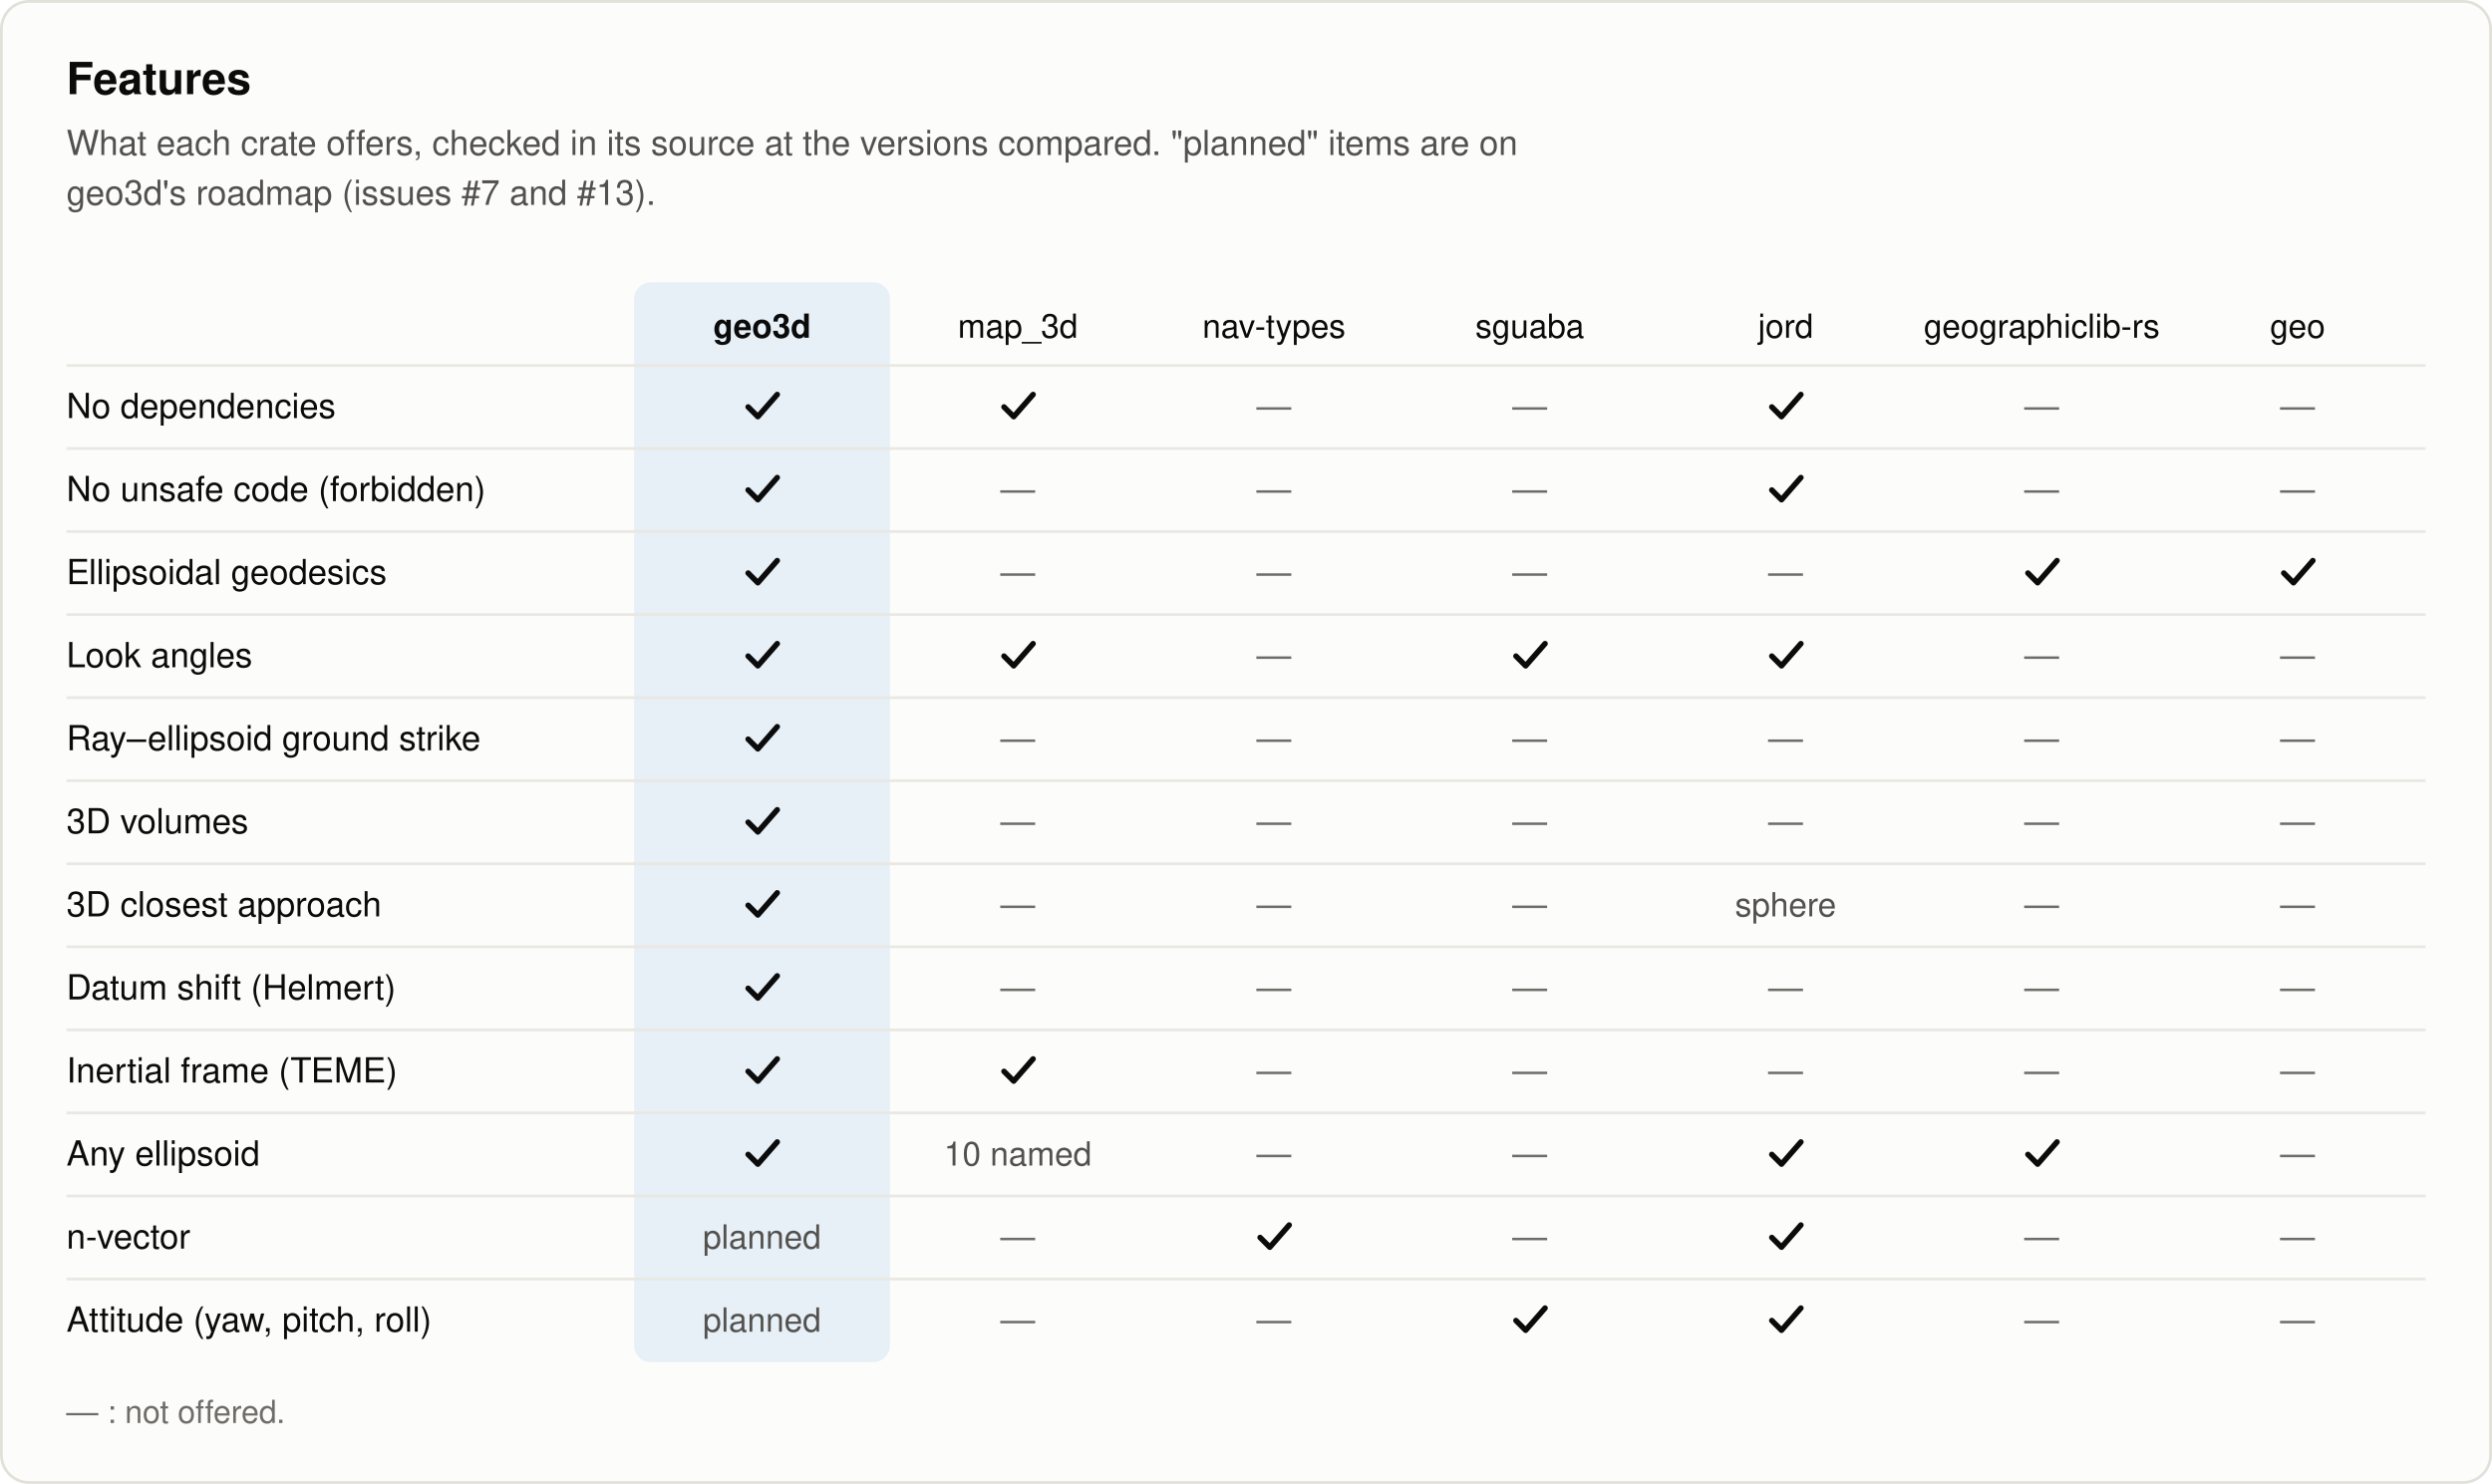
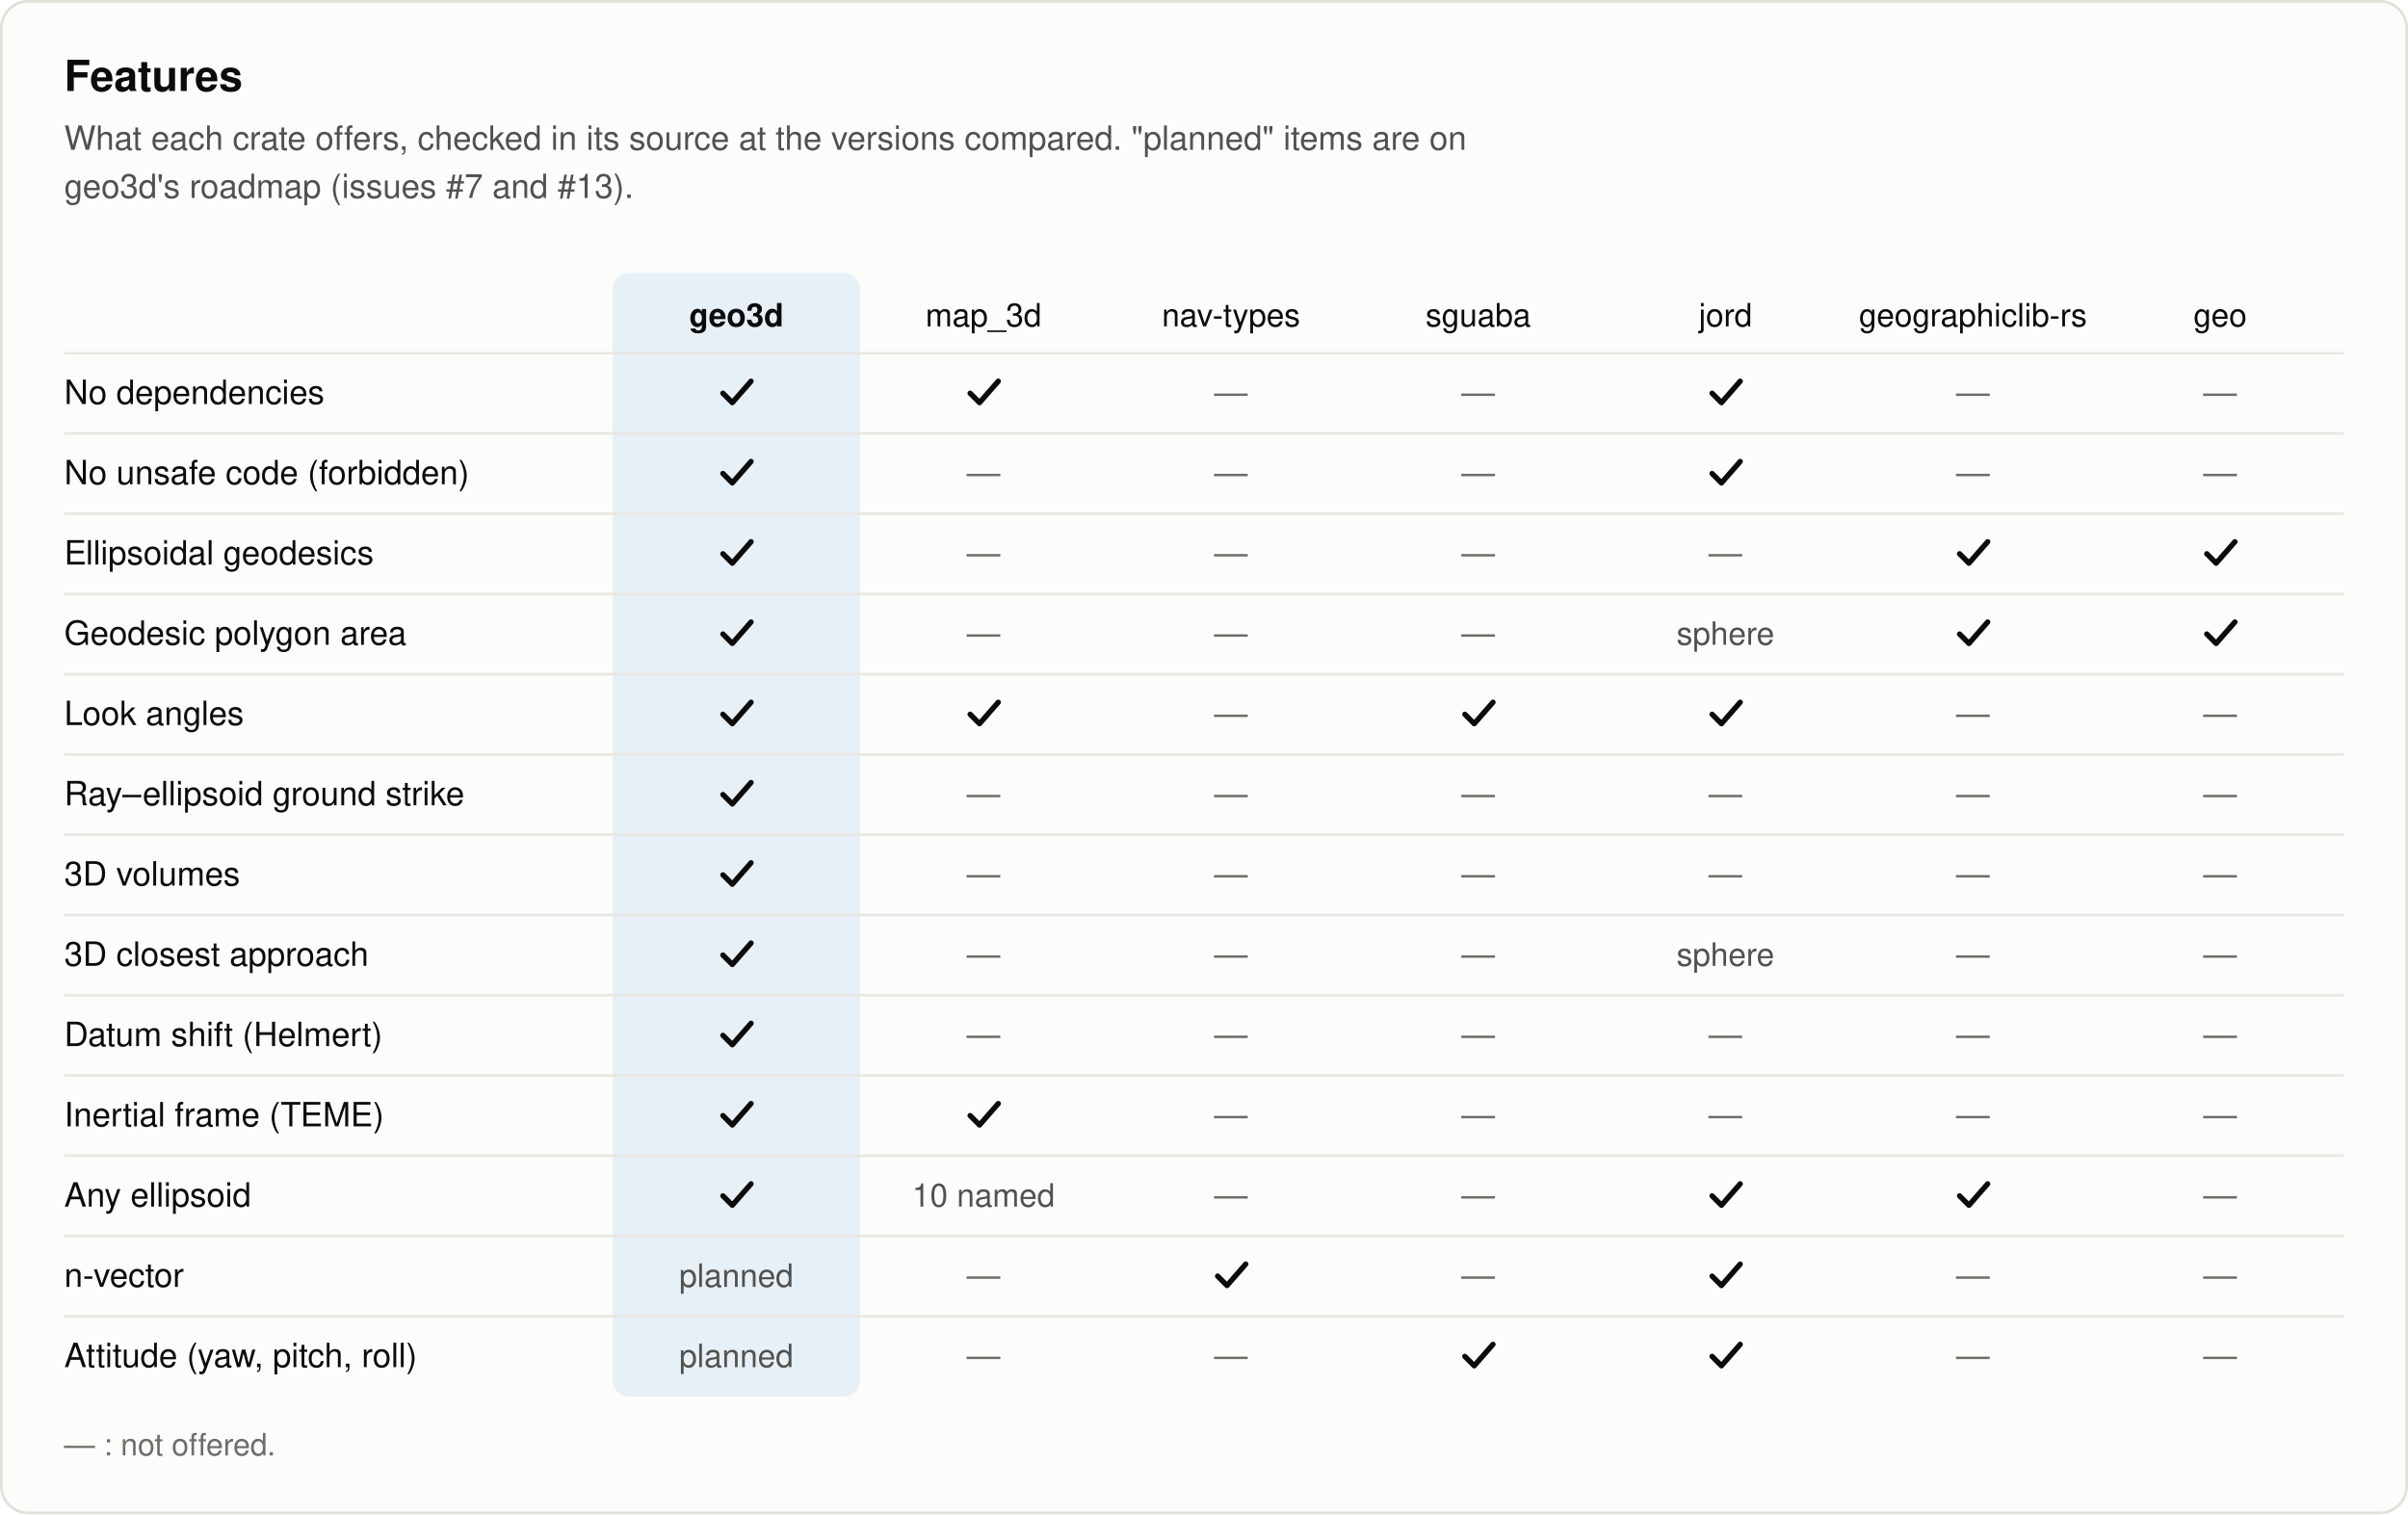
- <svg xmlns="http://www.w3.org/2000/svg" width="900" height="536" viewBox="0 0 900 536" font-family="system-ui, -apple-system, 'Segoe UI', Helvetica, Arial, sans-serif" role="img" aria-label="Feature matrix: geo3d is the only crate with ground strike, 3D volumes, closest approach and datum shifts">
-   <rect x="0.5" y="0.5" width="899" height="535" rx="10" fill="#fcfcfb" stroke="#e1e0d9" />
+ <svg xmlns="http://www.w3.org/2000/svg" width="900" height="566" viewBox="0 0 900 566" font-family="system-ui, -apple-system, 'Segoe UI', Helvetica, Arial, sans-serif" role="img" aria-label="Feature matrix: geo3d is the only crate with ground strike, 3D volumes, closest approach and datum shifts">
+   <rect x="0.5" y="0.5" width="899" height="565" rx="10" fill="#fcfcfb" stroke="#e1e0d9" />
  <text x="24.0" y="34.0" font-size="16" font-weight="600" fill="#0b0b0b" text-anchor="start">Features</text>
  <text x="24.0" y="56.0" font-size="12.5" font-weight="400" fill="#52514e" text-anchor="start">What each crate offers, checked in its source at the versions compared. "planned" items are on</text>
  <text x="24.0" y="74.0" font-size="12.5" font-weight="400" fill="#52514e" text-anchor="start">geo3d's roadmap (issues #7 and #13).</text>
-   <rect x="229.0" y="102.0" width="92.4" height="390.0" rx="6" fill="#e7eff7" />
+   <rect x="229.0" y="102.0" width="92.4" height="420.0" rx="6" fill="#e7eff7" />
  <text x="275.2" y="122.0" font-size="12" font-weight="600" fill="#0b0b0b" text-anchor="middle">geo3d</text>
  <text x="367.6" y="122.0" font-size="12" font-weight="500" fill="#0b0b0b" text-anchor="middle">map_3d</text>
  <text x="460.1" y="122.0" font-size="12" font-weight="500" fill="#0b0b0b" text-anchor="middle">nav-types</text>
  <text x="552.5" y="122.0" font-size="12" font-weight="500" fill="#0b0b0b" text-anchor="middle">sguaba</text>
  <text x="644.9" y="122.0" font-size="12" font-weight="500" fill="#0b0b0b" text-anchor="middle">jord</text>
  <text x="737.4" y="122.0" font-size="12" font-weight="500" fill="#0b0b0b" text-anchor="middle">geographiclib-rs</text>
  <text x="829.8" y="122.0" font-size="12" font-weight="500" fill="#0b0b0b" text-anchor="middle">geo</text>
  <line x1="24" y1="132.0" x2="876" y2="132.0" stroke="#e9e8e2" />
  <text x="24.0" y="151.0" font-size="12.5" font-weight="400" fill="#0b0b0b" text-anchor="start">No dependencies</text>
  <path d="M270.2,147.0 L273.7,150.5 L280.7,142.5" stroke="#0b0b0b" stroke-width="2" fill="none" stroke-linecap="round" stroke-linejoin="round" />
  <path d="M362.6,147.0 L366.1,150.5 L373.1,142.5" stroke="#0b0b0b" stroke-width="2" fill="none" stroke-linecap="round" stroke-linejoin="round" />
  <text x="460.1" y="151.0" font-size="12.5" font-weight="400" fill="#6f6d68" text-anchor="middle">—</text>
  <text x="552.5" y="151.0" font-size="12.5" font-weight="400" fill="#6f6d68" text-anchor="middle">—</text>
  <path d="M639.9,147.0 L643.4,150.5 L650.4,142.5" stroke="#0b0b0b" stroke-width="2" fill="none" stroke-linecap="round" stroke-linejoin="round" />
  <text x="737.4" y="151.0" font-size="12.5" font-weight="400" fill="#6f6d68" text-anchor="middle">—</text>
  <text x="829.8" y="151.0" font-size="12.5" font-weight="400" fill="#6f6d68" text-anchor="middle">—</text>
  <line x1="24" y1="162.0" x2="876" y2="162.0" stroke="#e9e8e2" />
  <text x="24.0" y="181.0" font-size="12.5" font-weight="400" fill="#0b0b0b" text-anchor="start">No unsafe code (forbidden)</text>
  <path d="M270.2,177.0 L273.7,180.5 L280.7,172.5" stroke="#0b0b0b" stroke-width="2" fill="none" stroke-linecap="round" stroke-linejoin="round" />
  <text x="367.6" y="181.0" font-size="12.5" font-weight="400" fill="#6f6d68" text-anchor="middle">—</text>
  <text x="460.1" y="181.0" font-size="12.5" font-weight="400" fill="#6f6d68" text-anchor="middle">—</text>
  <text x="552.5" y="181.0" font-size="12.5" font-weight="400" fill="#6f6d68" text-anchor="middle">—</text>
  <path d="M639.9,177.0 L643.4,180.5 L650.4,172.5" stroke="#0b0b0b" stroke-width="2" fill="none" stroke-linecap="round" stroke-linejoin="round" />
  <text x="737.4" y="181.0" font-size="12.5" font-weight="400" fill="#6f6d68" text-anchor="middle">—</text>
  <text x="829.8" y="181.0" font-size="12.5" font-weight="400" fill="#6f6d68" text-anchor="middle">—</text>
  <line x1="24" y1="192.0" x2="876" y2="192.0" stroke="#e9e8e2" />
  <text x="24.0" y="211.0" font-size="12.5" font-weight="400" fill="#0b0b0b" text-anchor="start">Ellipsoidal geodesics</text>
  <path d="M270.2,207.0 L273.7,210.5 L280.7,202.5" stroke="#0b0b0b" stroke-width="2" fill="none" stroke-linecap="round" stroke-linejoin="round" />
  <text x="367.6" y="211.0" font-size="12.5" font-weight="400" fill="#6f6d68" text-anchor="middle">—</text>
  <text x="460.1" y="211.0" font-size="12.5" font-weight="400" fill="#6f6d68" text-anchor="middle">—</text>
  <text x="552.5" y="211.0" font-size="12.5" font-weight="400" fill="#6f6d68" text-anchor="middle">—</text>
  <text x="644.9" y="211.0" font-size="12.5" font-weight="400" fill="#6f6d68" text-anchor="middle">—</text>
  <path d="M732.4,207.0 L735.9,210.5 L742.9,202.5" stroke="#0b0b0b" stroke-width="2" fill="none" stroke-linecap="round" stroke-linejoin="round" />
  <path d="M824.8,207.0 L828.3,210.5 L835.3,202.5" stroke="#0b0b0b" stroke-width="2" fill="none" stroke-linecap="round" stroke-linejoin="round" />
  <line x1="24" y1="222.0" x2="876" y2="222.0" stroke="#e9e8e2" />
-   <text x="24.0" y="241.0" font-size="12.5" font-weight="400" fill="#0b0b0b" text-anchor="start">Look angles</text>
+   <text x="24.0" y="241.0" font-size="12.5" font-weight="400" fill="#0b0b0b" text-anchor="start">Geodesic polygon area</text>
  <path d="M270.2,237.0 L273.7,240.5 L280.7,232.5" stroke="#0b0b0b" stroke-width="2" fill="none" stroke-linecap="round" stroke-linejoin="round" />
-   <path d="M362.6,237.0 L366.1,240.5 L373.1,232.5" stroke="#0b0b0b" stroke-width="2" fill="none" stroke-linecap="round" stroke-linejoin="round" />
+   <text x="367.6" y="241.0" font-size="12.5" font-weight="400" fill="#6f6d68" text-anchor="middle">—</text>
  <text x="460.1" y="241.0" font-size="12.5" font-weight="400" fill="#6f6d68" text-anchor="middle">—</text>
-   <path d="M547.5,237.0 L551.0,240.5 L558.0,232.5" stroke="#0b0b0b" stroke-width="2" fill="none" stroke-linecap="round" stroke-linejoin="round" />
-   <path d="M639.9,237.0 L643.4,240.5 L650.4,232.5" stroke="#0b0b0b" stroke-width="2" fill="none" stroke-linecap="round" stroke-linejoin="round" />
-   <text x="737.4" y="241.0" font-size="12.5" font-weight="400" fill="#6f6d68" text-anchor="middle">—</text>
-   <text x="829.8" y="241.0" font-size="12.5" font-weight="400" fill="#6f6d68" text-anchor="middle">—</text>
+   <text x="552.5" y="241.0" font-size="12.5" font-weight="400" fill="#6f6d68" text-anchor="middle">—</text>
+   <text x="644.9" y="241.0" font-size="12" font-weight="500" fill="#52514e" text-anchor="middle">sphere</text>
+   <path d="M732.4,237.0 L735.9,240.5 L742.9,232.5" stroke="#0b0b0b" stroke-width="2" fill="none" stroke-linecap="round" stroke-linejoin="round" />
+   <path d="M824.8,237.0 L828.3,240.5 L835.3,232.5" stroke="#0b0b0b" stroke-width="2" fill="none" stroke-linecap="round" stroke-linejoin="round" />
  <line x1="24" y1="252.0" x2="876" y2="252.0" stroke="#e9e8e2" />
-   <text x="24.0" y="271.0" font-size="12.5" font-weight="400" fill="#0b0b0b" text-anchor="start">Ray–ellipsoid ground strike</text>
+   <text x="24.0" y="271.0" font-size="12.5" font-weight="400" fill="#0b0b0b" text-anchor="start">Look angles</text>
  <path d="M270.2,267.0 L273.7,270.5 L280.7,262.5" stroke="#0b0b0b" stroke-width="2" fill="none" stroke-linecap="round" stroke-linejoin="round" />
-   <text x="367.6" y="271.0" font-size="12.5" font-weight="400" fill="#6f6d68" text-anchor="middle">—</text>
+   <path d="M362.6,267.0 L366.1,270.5 L373.1,262.5" stroke="#0b0b0b" stroke-width="2" fill="none" stroke-linecap="round" stroke-linejoin="round" />
  <text x="460.1" y="271.0" font-size="12.5" font-weight="400" fill="#6f6d68" text-anchor="middle">—</text>
-   <text x="552.5" y="271.0" font-size="12.5" font-weight="400" fill="#6f6d68" text-anchor="middle">—</text>
-   <text x="644.9" y="271.0" font-size="12.5" font-weight="400" fill="#6f6d68" text-anchor="middle">—</text>
+   <path d="M547.5,267.0 L551.0,270.5 L558.0,262.5" stroke="#0b0b0b" stroke-width="2" fill="none" stroke-linecap="round" stroke-linejoin="round" />
+   <path d="M639.9,267.0 L643.4,270.5 L650.4,262.5" stroke="#0b0b0b" stroke-width="2" fill="none" stroke-linecap="round" stroke-linejoin="round" />
  <text x="737.4" y="271.0" font-size="12.5" font-weight="400" fill="#6f6d68" text-anchor="middle">—</text>
  <text x="829.8" y="271.0" font-size="12.5" font-weight="400" fill="#6f6d68" text-anchor="middle">—</text>
  <line x1="24" y1="282.0" x2="876" y2="282.0" stroke="#e9e8e2" />
-   <text x="24.0" y="301.0" font-size="12.5" font-weight="400" fill="#0b0b0b" text-anchor="start">3D volumes</text>
+   <text x="24.0" y="301.0" font-size="12.5" font-weight="400" fill="#0b0b0b" text-anchor="start">Ray–ellipsoid ground strike</text>
  <path d="M270.2,297.0 L273.7,300.5 L280.7,292.5" stroke="#0b0b0b" stroke-width="2" fill="none" stroke-linecap="round" stroke-linejoin="round" />
  <text x="367.6" y="301.0" font-size="12.5" font-weight="400" fill="#6f6d68" text-anchor="middle">—</text>
  <text x="460.1" y="301.0" font-size="12.5" font-weight="400" fill="#6f6d68" text-anchor="middle">—</text>
  <text x="552.5" y="301.0" font-size="12.5" font-weight="400" fill="#6f6d68" text-anchor="middle">—</text>
  <text x="644.9" y="301.0" font-size="12.5" font-weight="400" fill="#6f6d68" text-anchor="middle">—</text>
  <text x="737.4" y="301.0" font-size="12.5" font-weight="400" fill="#6f6d68" text-anchor="middle">—</text>
  <text x="829.8" y="301.0" font-size="12.5" font-weight="400" fill="#6f6d68" text-anchor="middle">—</text>
  <line x1="24" y1="312.0" x2="876" y2="312.0" stroke="#e9e8e2" />
-   <text x="24.0" y="331.0" font-size="12.5" font-weight="400" fill="#0b0b0b" text-anchor="start">3D closest approach</text>
+   <text x="24.0" y="331.0" font-size="12.5" font-weight="400" fill="#0b0b0b" text-anchor="start">3D volumes</text>
  <path d="M270.2,327.0 L273.7,330.5 L280.7,322.5" stroke="#0b0b0b" stroke-width="2" fill="none" stroke-linecap="round" stroke-linejoin="round" />
  <text x="367.6" y="331.0" font-size="12.5" font-weight="400" fill="#6f6d68" text-anchor="middle">—</text>
  <text x="460.1" y="331.0" font-size="12.5" font-weight="400" fill="#6f6d68" text-anchor="middle">—</text>
  <text x="552.5" y="331.0" font-size="12.5" font-weight="400" fill="#6f6d68" text-anchor="middle">—</text>
-   <text x="644.9" y="331.0" font-size="12" font-weight="500" fill="#52514e" text-anchor="middle">sphere</text>
+   <text x="644.9" y="331.0" font-size="12.5" font-weight="400" fill="#6f6d68" text-anchor="middle">—</text>
  <text x="737.4" y="331.0" font-size="12.5" font-weight="400" fill="#6f6d68" text-anchor="middle">—</text>
  <text x="829.8" y="331.0" font-size="12.5" font-weight="400" fill="#6f6d68" text-anchor="middle">—</text>
  <line x1="24" y1="342.0" x2="876" y2="342.0" stroke="#e9e8e2" />
-   <text x="24.0" y="361.0" font-size="12.5" font-weight="400" fill="#0b0b0b" text-anchor="start">Datum shift (Helmert)</text>
+   <text x="24.0" y="361.0" font-size="12.5" font-weight="400" fill="#0b0b0b" text-anchor="start">3D closest approach</text>
  <path d="M270.2,357.0 L273.7,360.5 L280.7,352.5" stroke="#0b0b0b" stroke-width="2" fill="none" stroke-linecap="round" stroke-linejoin="round" />
  <text x="367.6" y="361.0" font-size="12.5" font-weight="400" fill="#6f6d68" text-anchor="middle">—</text>
  <text x="460.1" y="361.0" font-size="12.5" font-weight="400" fill="#6f6d68" text-anchor="middle">—</text>
  <text x="552.5" y="361.0" font-size="12.5" font-weight="400" fill="#6f6d68" text-anchor="middle">—</text>
-   <text x="644.9" y="361.0" font-size="12.5" font-weight="400" fill="#6f6d68" text-anchor="middle">—</text>
+   <text x="644.9" y="361.0" font-size="12" font-weight="500" fill="#52514e" text-anchor="middle">sphere</text>
  <text x="737.4" y="361.0" font-size="12.5" font-weight="400" fill="#6f6d68" text-anchor="middle">—</text>
  <text x="829.8" y="361.0" font-size="12.5" font-weight="400" fill="#6f6d68" text-anchor="middle">—</text>
  <line x1="24" y1="372.0" x2="876" y2="372.0" stroke="#e9e8e2" />
-   <text x="24.0" y="391.0" font-size="12.5" font-weight="400" fill="#0b0b0b" text-anchor="start">Inertial frame (TEME)</text>
+   <text x="24.0" y="391.0" font-size="12.5" font-weight="400" fill="#0b0b0b" text-anchor="start">Datum shift (Helmert)</text>
  <path d="M270.2,387.0 L273.7,390.5 L280.7,382.5" stroke="#0b0b0b" stroke-width="2" fill="none" stroke-linecap="round" stroke-linejoin="round" />
-   <path d="M362.6,387.0 L366.1,390.5 L373.1,382.5" stroke="#0b0b0b" stroke-width="2" fill="none" stroke-linecap="round" stroke-linejoin="round" />
+   <text x="367.6" y="391.0" font-size="12.5" font-weight="400" fill="#6f6d68" text-anchor="middle">—</text>
  <text x="460.1" y="391.0" font-size="12.5" font-weight="400" fill="#6f6d68" text-anchor="middle">—</text>
  <text x="552.5" y="391.0" font-size="12.5" font-weight="400" fill="#6f6d68" text-anchor="middle">—</text>
  <text x="644.9" y="391.0" font-size="12.5" font-weight="400" fill="#6f6d68" text-anchor="middle">—</text>
  <text x="737.4" y="391.0" font-size="12.5" font-weight="400" fill="#6f6d68" text-anchor="middle">—</text>
  <text x="829.8" y="391.0" font-size="12.5" font-weight="400" fill="#6f6d68" text-anchor="middle">—</text>
  <line x1="24" y1="402.0" x2="876" y2="402.0" stroke="#e9e8e2" />
-   <text x="24.0" y="421.0" font-size="12.5" font-weight="400" fill="#0b0b0b" text-anchor="start">Any ellipsoid</text>
+   <text x="24.0" y="421.0" font-size="12.5" font-weight="400" fill="#0b0b0b" text-anchor="start">Inertial frame (TEME)</text>
  <path d="M270.2,417.0 L273.7,420.5 L280.7,412.5" stroke="#0b0b0b" stroke-width="2" fill="none" stroke-linecap="round" stroke-linejoin="round" />
-   <text x="367.6" y="421.0" font-size="12" font-weight="500" fill="#52514e" text-anchor="middle">10 named</text>
+   <path d="M362.6,417.0 L366.1,420.5 L373.1,412.5" stroke="#0b0b0b" stroke-width="2" fill="none" stroke-linecap="round" stroke-linejoin="round" />
  <text x="460.1" y="421.0" font-size="12.5" font-weight="400" fill="#6f6d68" text-anchor="middle">—</text>
  <text x="552.5" y="421.0" font-size="12.5" font-weight="400" fill="#6f6d68" text-anchor="middle">—</text>
-   <path d="M639.9,417.0 L643.4,420.5 L650.4,412.5" stroke="#0b0b0b" stroke-width="2" fill="none" stroke-linecap="round" stroke-linejoin="round" />
-   <path d="M732.4,417.0 L735.9,420.5 L742.9,412.5" stroke="#0b0b0b" stroke-width="2" fill="none" stroke-linecap="round" stroke-linejoin="round" />
+   <text x="644.9" y="421.0" font-size="12.5" font-weight="400" fill="#6f6d68" text-anchor="middle">—</text>
+   <text x="737.4" y="421.0" font-size="12.5" font-weight="400" fill="#6f6d68" text-anchor="middle">—</text>
  <text x="829.8" y="421.0" font-size="12.5" font-weight="400" fill="#6f6d68" text-anchor="middle">—</text>
  <line x1="24" y1="432.0" x2="876" y2="432.0" stroke="#e9e8e2" />
-   <text x="24.0" y="451.0" font-size="12.5" font-weight="400" fill="#0b0b0b" text-anchor="start">n-vector</text>
-   <text x="275.2" y="451.0" font-size="12" font-weight="500" fill="#52514e" text-anchor="middle">planned</text>
-   <text x="367.6" y="451.0" font-size="12.5" font-weight="400" fill="#6f6d68" text-anchor="middle">—</text>
-   <path d="M455.1,447.0 L458.6,450.5 L465.6,442.5" stroke="#0b0b0b" stroke-width="2" fill="none" stroke-linecap="round" stroke-linejoin="round" />
+   <text x="24.0" y="451.0" font-size="12.5" font-weight="400" fill="#0b0b0b" text-anchor="start">Any ellipsoid</text>
+   <path d="M270.2,447.0 L273.7,450.5 L280.7,442.5" stroke="#0b0b0b" stroke-width="2" fill="none" stroke-linecap="round" stroke-linejoin="round" />
+   <text x="367.6" y="451.0" font-size="12" font-weight="500" fill="#52514e" text-anchor="middle">10 named</text>
+   <text x="460.1" y="451.0" font-size="12.5" font-weight="400" fill="#6f6d68" text-anchor="middle">—</text>
  <text x="552.5" y="451.0" font-size="12.5" font-weight="400" fill="#6f6d68" text-anchor="middle">—</text>
  <path d="M639.9,447.0 L643.4,450.5 L650.4,442.5" stroke="#0b0b0b" stroke-width="2" fill="none" stroke-linecap="round" stroke-linejoin="round" />
-   <text x="737.4" y="451.0" font-size="12.5" font-weight="400" fill="#6f6d68" text-anchor="middle">—</text>
+   <path d="M732.4,447.0 L735.9,450.5 L742.9,442.5" stroke="#0b0b0b" stroke-width="2" fill="none" stroke-linecap="round" stroke-linejoin="round" />
  <text x="829.8" y="451.0" font-size="12.5" font-weight="400" fill="#6f6d68" text-anchor="middle">—</text>
  <line x1="24" y1="462.0" x2="876" y2="462.0" stroke="#e9e8e2" />
-   <text x="24.0" y="481.0" font-size="12.5" font-weight="400" fill="#0b0b0b" text-anchor="start">Attitude (yaw, pitch, roll)</text>
+   <text x="24.0" y="481.0" font-size="12.5" font-weight="400" fill="#0b0b0b" text-anchor="start">n-vector</text>
  <text x="275.2" y="481.0" font-size="12" font-weight="500" fill="#52514e" text-anchor="middle">planned</text>
  <text x="367.6" y="481.0" font-size="12.5" font-weight="400" fill="#6f6d68" text-anchor="middle">—</text>
-   <text x="460.1" y="481.0" font-size="12.5" font-weight="400" fill="#6f6d68" text-anchor="middle">—</text>
-   <path d="M547.5,477.0 L551.0,480.5 L558.0,472.5" stroke="#0b0b0b" stroke-width="2" fill="none" stroke-linecap="round" stroke-linejoin="round" />
+   <path d="M455.1,477.0 L458.6,480.5 L465.6,472.5" stroke="#0b0b0b" stroke-width="2" fill="none" stroke-linecap="round" stroke-linejoin="round" />
+   <text x="552.5" y="481.0" font-size="12.5" font-weight="400" fill="#6f6d68" text-anchor="middle">—</text>
  <path d="M639.9,477.0 L643.4,480.5 L650.4,472.5" stroke="#0b0b0b" stroke-width="2" fill="none" stroke-linecap="round" stroke-linejoin="round" />
  <text x="737.4" y="481.0" font-size="12.5" font-weight="400" fill="#6f6d68" text-anchor="middle">—</text>
  <text x="829.8" y="481.0" font-size="12.5" font-weight="400" fill="#6f6d68" text-anchor="middle">—</text>
-   <text x="24.0" y="514.0" font-size="11.5" font-weight="400" fill="#6f6d68" text-anchor="start">— : not offered.</text>
+   <line x1="24" y1="492.0" x2="876" y2="492.0" stroke="#e9e8e2" />
+   <text x="24.0" y="511.0" font-size="12.5" font-weight="400" fill="#0b0b0b" text-anchor="start">Attitude (yaw, pitch, roll)</text>
+   <text x="275.2" y="511.0" font-size="12" font-weight="500" fill="#52514e" text-anchor="middle">planned</text>
+   <text x="367.6" y="511.0" font-size="12.5" font-weight="400" fill="#6f6d68" text-anchor="middle">—</text>
+   <text x="460.1" y="511.0" font-size="12.5" font-weight="400" fill="#6f6d68" text-anchor="middle">—</text>
+   <path d="M547.5,507.0 L551.0,510.5 L558.0,502.5" stroke="#0b0b0b" stroke-width="2" fill="none" stroke-linecap="round" stroke-linejoin="round" />
+   <path d="M639.9,507.0 L643.4,510.5 L650.4,502.5" stroke="#0b0b0b" stroke-width="2" fill="none" stroke-linecap="round" stroke-linejoin="round" />
+   <text x="737.4" y="511.0" font-size="12.5" font-weight="400" fill="#6f6d68" text-anchor="middle">—</text>
+   <text x="829.8" y="511.0" font-size="12.5" font-weight="400" fill="#6f6d68" text-anchor="middle">—</text>
+   <text x="24.0" y="544.0" font-size="11.5" font-weight="400" fill="#6f6d68" text-anchor="start">— : not offered.</text>
</svg>
